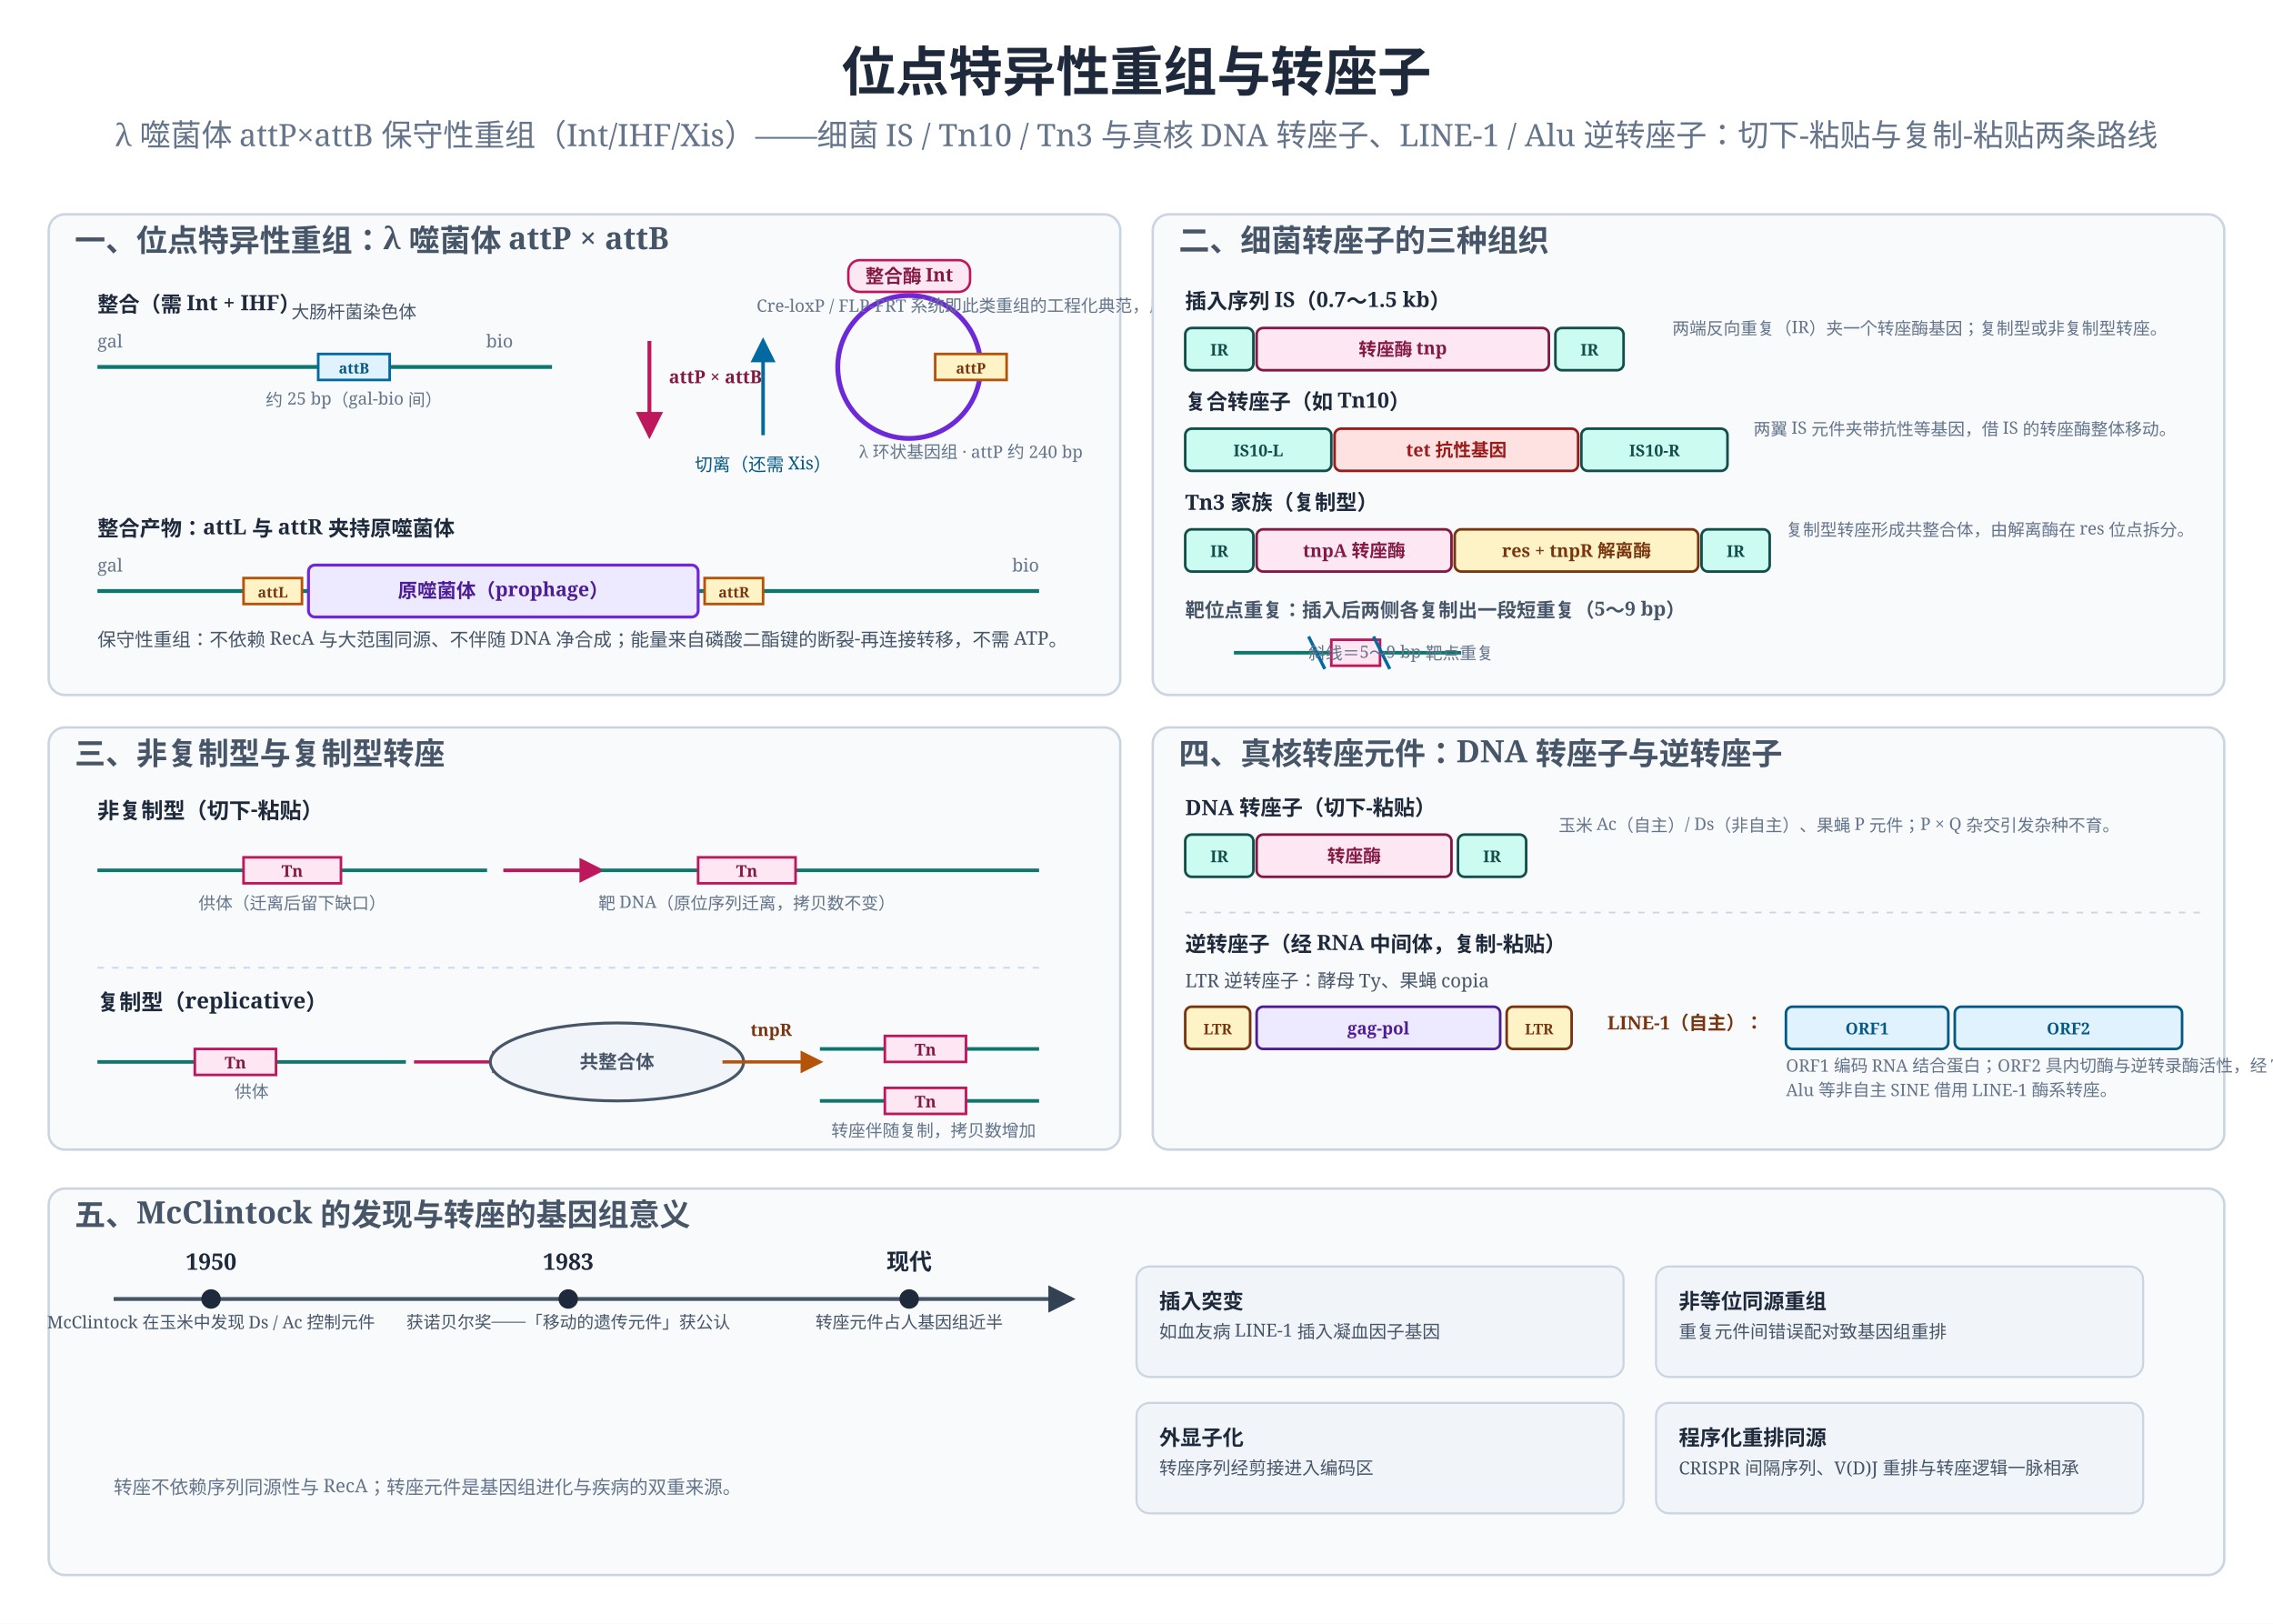
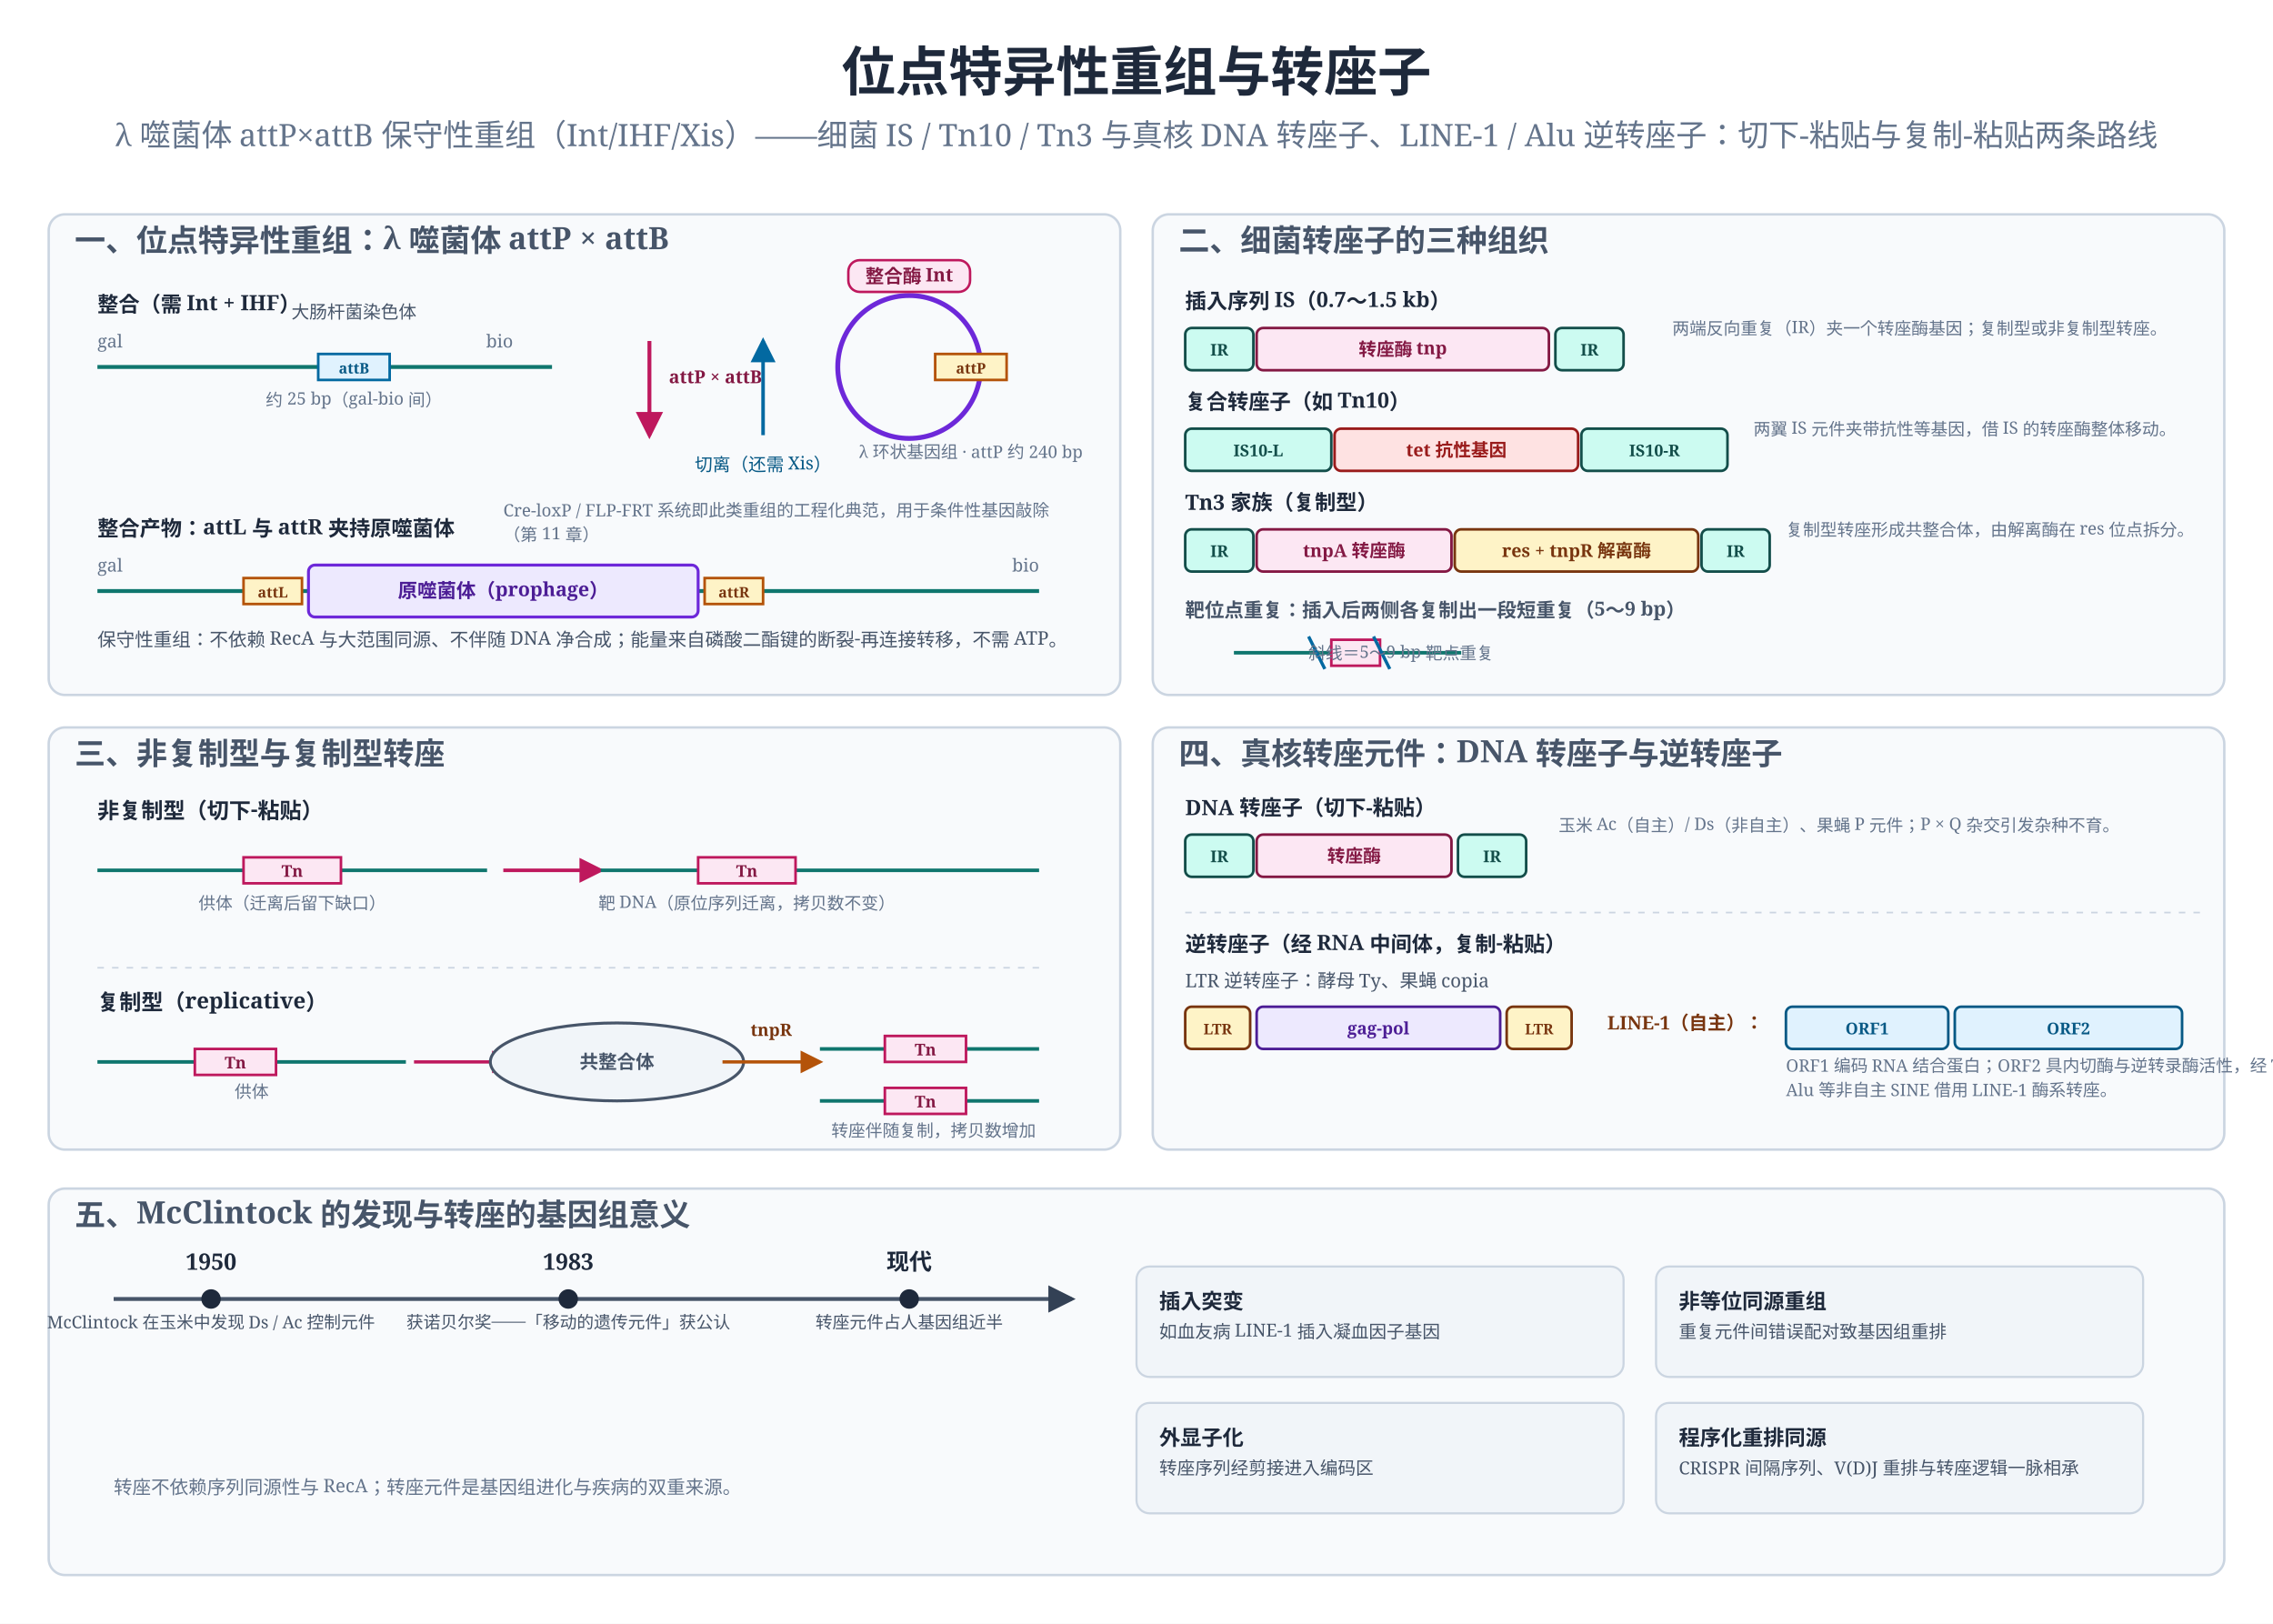
<svg xmlns="http://www.w3.org/2000/svg" width="1400" height="1000" viewBox="0 0 1400 1000" font-family="Noto Serif SC, LXGW WenKai, Songti SC, serif">
  <defs>
    <marker id="arr-ink" viewBox="0 0 10 10" refX="8.5" refY="5" markerWidth="7" markerHeight="7" orient="auto-start-reverse">
      <path d="M0,0 L10,5 L0,10 z" fill="#334155" />
    </marker>
    <marker id="arr-dna" viewBox="0 0 10 10" refX="8.5" refY="5" markerWidth="7" markerHeight="7" orient="auto-start-reverse">
      <path d="M0,0 L10,5 L0,10 z" fill="#0f766e" />
    </marker>
    <marker id="arr-rna" viewBox="0 0 10 10" refX="8.5" refY="5" markerWidth="7" markerHeight="7" orient="auto-start-reverse">
      <path d="M0,0 L10,5 L0,10 z" fill="#b45309" />
    </marker>
    <marker id="arr-pro" viewBox="0 0 10 10" refX="8.5" refY="5" markerWidth="7" markerHeight="7" orient="auto-start-reverse">
      <path d="M0,0 L10,5 L0,10 z" fill="#6d28d9" />
    </marker>
    <marker id="arr-enz" viewBox="0 0 10 10" refX="8.5" refY="5" markerWidth="7" markerHeight="7" orient="auto-start-reverse">
      <path d="M0,0 L10,5 L0,10 z" fill="#be185d" />
    </marker>
    <marker id="arr-acc" viewBox="0 0 10 10" refX="8.5" refY="5" markerWidth="7" markerHeight="7" orient="auto-start-reverse">
      <path d="M0,0 L10,5 L0,10 z" fill="#0369a1" />
    </marker>
    <marker id="arr-ok" viewBox="0 0 10 10" refX="8.5" refY="5" markerWidth="7" markerHeight="7" orient="auto-start-reverse">
      <path d="M0,0 L10,5 L0,10 z" fill="#059669" />
    </marker>
    <marker id="arr-warn" viewBox="0 0 10 10" refX="8.5" refY="5" markerWidth="7" markerHeight="7" orient="auto-start-reverse">
      <path d="M0,0 L10,5 L0,10 z" fill="#b45309" />
    </marker>
    <marker id="arr-bad" viewBox="0 0 10 10" refX="8.5" refY="5" markerWidth="7" markerHeight="7" orient="auto-start-reverse">
      <path d="M0,0 L10,5 L0,10 z" fill="#dc2626" />
    </marker>
    <marker id="arr-mute" viewBox="0 0 10 10" refX="8.5" refY="5" markerWidth="7" markerHeight="7" orient="auto-start-reverse">
      <path d="M0,0 L10,5 L0,10 z" fill="#94a3b8" />
    </marker>
  </defs>
  <rect x="0" y="0" width="1400" height="1000" fill="#ffffff" />
  <text x="700" y="56" text-anchor="middle" font-size="33" font-weight="700" fill="#1e293b">位点特异性重组与转座子</text>
  <text x="700" y="90" text-anchor="middle" font-size="19" fill="#64748b">λ 噬菌体 attP×attB 保守性重组（Int/IHF/Xis）——细菌 IS / Tn10 / Tn3 与真核 DNA 转座子、LINE-1 / Alu 逆转座子：切下-粘贴与复制-粘贴两条路线</text>
  <rect x="30" y="132" width="660" height="296" rx="10" fill="#f8fafc" stroke="#cbd5e1" stroke-width="1.5" />
  <text x="46" y="154.84" font-size="19" fill="#475569" font-weight="700">一、位点特异性重组：λ 噬菌体 attP × attB</text>
  <text x="60" y="192" font-size="13" fill="#1e293b" font-weight="700">整合（需 Int + IHF）</text>
  <line x1="60" y1="226" x2="340" y2="226" stroke="#0f766e" stroke-width="2.4" />
  <text x="60" y="214" font-size="11" fill="#64748b">gal</text>
  <text x="316" y="214" font-size="11" fill="#64748b" text-anchor="end">bio</text>
  <rect x="196" y="218" width="44" height="16" fill="#e0f2fe" stroke="#0369a1" stroke-width="1.6" />
  <text x="218" y="230" font-size="9" fill="#075985" text-anchor="middle" font-weight="700">attB</text>
  <text x="218" y="250" font-size="10.5" fill="#64748b" text-anchor="middle">约 25 bp（gal-bio 间）</text>
  <text x="218" y="196" font-size="11" fill="#475569" text-anchor="middle">大肠杆菌染色体</text>
  <circle cx="560" cy="226" r="44" fill="none" stroke="#6d28d9" stroke-width="3" />
  <rect x="576" y="218" width="44" height="16" fill="#fef3c7" stroke="#b45309" stroke-width="1.6" />
  <text x="598" y="230" font-size="9" fill="#78350f" text-anchor="middle" font-weight="700">attP</text>
  <text x="598" y="282" font-size="10.5" fill="#64748b" text-anchor="middle">λ 环状基因组 · attP 约 240 bp</text>
  <rect x="522.506" y="160.225" width="74.988" height="19.55" rx="7" fill="#fce7f3" stroke="#be185d" stroke-width="1.5" />
  <text x="560" y="174.14" font-size="11.5" fill="#831843" text-anchor="middle" font-weight="700">整合酶 Int</text>
  <line x1="400" y1="210" x2="400" y2="268" stroke="#be185d" stroke-width="2.4" marker-end="url(#arr-enz)" />
  <text x="412" y="236" font-size="11" fill="#831843" font-weight="700">attP × attB</text>
  <line x1="470" y1="268" x2="470" y2="210" stroke="#0369a1" stroke-width="2.2" marker-end="url(#arr-acc)" />
  <text x="470" y="290" font-size="11" fill="#075985" text-anchor="middle">切离（还需 Xis）</text>
  <text x="60" y="330" font-size="13" fill="#1e293b" font-weight="700">整合产物：attL 与 attR 夹持原噬菌体</text>
  <line x1="60" y1="364" x2="640" y2="364" stroke="#0f766e" stroke-width="2.4" />
  <rect x="150" y="356" width="36" height="16" fill="#fef3c7" stroke="#b45309" stroke-width="1.6" />
  <text x="168" y="368" font-size="9" fill="#78350f" text-anchor="middle" font-weight="700">attL</text>
  <rect x="190" y="348" width="240" height="32" rx="4" fill="#ede9fe" stroke="#6d28d9" stroke-width="1.8" />
  <text x="310" y="368" font-size="12" fill="#4c1d95" text-anchor="middle" font-weight="700">原噬菌体（prophage）</text>
  <rect x="434" y="356" width="36" height="16" fill="#fef3c7" stroke="#b45309" stroke-width="1.6" />
  <text x="452" y="368" font-size="9" fill="#78350f" text-anchor="middle" font-weight="700">attR</text>
  <text x="60" y="352" font-size="11" fill="#64748b">gal</text>
  <text x="640" y="352" font-size="11" fill="#64748b" text-anchor="end">bio</text>
  <text x="60" y="398" font-size="11.5" fill="#475569">保守性重组：不依赖 RecA 与大范围同源、不伴随 DNA 净合成；能量来自磷酸二酯键的断裂-再连接转移，不需 ATP。</text>
-   <text x="466" y="192" font-size="10.5" fill="#64748b">Cre-loxP / FLP-FRT 系统即此类重组的工程化典范，用于条件性基因敲除（第 11 章）</text>
+   <text x="310" y="318" font-size="10.5" fill="#64748b">Cre-loxP / FLP-FRT 系统即此类重组的工程化典范，用于条件性基因敲除</text>
+   <text x="310" y="333" font-size="10.5" fill="#64748b">（第 11 章）</text>
  <rect x="710" y="132" width="660" height="296" rx="10" fill="#f8fafc" stroke="#cbd5e1" stroke-width="1.5" />
  <text x="726" y="154.84" font-size="19" fill="#475569" font-weight="700">二、细菌转座子的三种组织</text>
  <text x="730" y="190" font-size="13" fill="#1e293b" font-weight="700">插入序列 IS（0.7～1.5 kb）</text>
  <rect x="730" y="202" width="42" height="26" rx="4" fill="#ccfbf1" stroke="#134e4a" stroke-width="1.6" />
  <text x="751" y="219" font-size="10" fill="#134e4a" text-anchor="middle" font-weight="700">IR</text>
  <rect x="774" y="202" width="180" height="26" rx="4" fill="#fce7f3" stroke="#831843" stroke-width="1.6" />
  <text x="864" y="219" font-size="11" fill="#831843" text-anchor="middle" font-weight="700">转座酶 tnp</text>
  <rect x="958" y="202" width="42" height="26" rx="4" fill="#ccfbf1" stroke="#134e4a" stroke-width="1.6" />
  <text x="979" y="219" font-size="10" fill="#134e4a" text-anchor="middle" font-weight="700">IR</text>
  <text x="1030" y="206" font-size="10.5" fill="#64748b">两端反向重复（IR）夹一个转座酶基因；复制型或非复制型转座。</text>
  <text x="730" y="252" font-size="13" fill="#1e293b" font-weight="700">复合转座子（如 Tn10）</text>
  <rect x="730" y="264" width="90" height="26" rx="4" fill="#ccfbf1" stroke="#134e4a" stroke-width="1.6" />
  <text x="775" y="281" font-size="10" fill="#134e4a" text-anchor="middle" font-weight="700">IS10-L</text>
  <rect x="822" y="264" width="150" height="26" rx="4" fill="#fee2e2" stroke="#991b1b" stroke-width="1.6" />
  <text x="897" y="281" font-size="11" fill="#991b1b" text-anchor="middle" font-weight="700">tet 抗性基因</text>
  <rect x="974" y="264" width="90" height="26" rx="4" fill="#ccfbf1" stroke="#134e4a" stroke-width="1.6" />
  <text x="1019" y="281" font-size="10" fill="#134e4a" text-anchor="middle" font-weight="700">IS10-R</text>
  <text x="1080" y="268" font-size="10.5" fill="#64748b">两翼 IS 元件夹带抗性等基因，借 IS 的转座酶整体移动。</text>
  <text x="730" y="314" font-size="13" fill="#1e293b" font-weight="700">Tn3 家族（复制型）</text>
  <rect x="730" y="326" width="42" height="26" rx="4" fill="#ccfbf1" stroke="#134e4a" stroke-width="1.6" />
  <text x="751" y="343" font-size="10" fill="#134e4a" text-anchor="middle" font-weight="700">IR</text>
  <rect x="774" y="326" width="120" height="26" rx="4" fill="#fce7f3" stroke="#831843" stroke-width="1.6" />
  <text x="834" y="343" font-size="11" fill="#831843" text-anchor="middle" font-weight="700">tnpA 转座酶</text>
  <rect x="896" y="326" width="150" height="26" rx="4" fill="#fef3c7" stroke="#78350f" stroke-width="1.6" />
  <text x="971" y="343" font-size="11" fill="#78350f" text-anchor="middle" font-weight="700">res + tnpR 解离酶</text>
  <rect x="1048" y="326" width="42" height="26" rx="4" fill="#ccfbf1" stroke="#134e4a" stroke-width="1.6" />
  <text x="1069" y="343" font-size="10" fill="#134e4a" text-anchor="middle" font-weight="700">IR</text>
  <text x="1100" y="330" font-size="10.5" fill="#64748b">复制型转座形成共整合体，由解离酶在 res 位点拆分。</text>
  <text x="730" y="380" font-size="12" fill="#475569" font-weight="700">靶位点重复：插入后两侧各复制出一段短重复（5～9 bp）</text>
  <line x1="760" y1="402" x2="900" y2="402" stroke="#0f766e" stroke-width="2.2" />
  <rect x="820" y="394" width="30" height="16" fill="#fce7f3" stroke="#be185d" stroke-width="1.6" />
  <line x1="806" y1="392" x2="816" y2="412" stroke="#0369a1" stroke-width="2" />
  <line x1="846" y1="392" x2="856" y2="412" stroke="#0369a1" stroke-width="2" />
  <text x="920" y="406" font-size="10.5" fill="#64748b" text-anchor="end">斜线＝5～9 bp 靶点重复</text>
  <rect x="30" y="448" width="660" height="260" rx="10" fill="#f8fafc" stroke="#cbd5e1" stroke-width="1.5" />
  <text x="46" y="470.84" font-size="19" fill="#475569" font-weight="700">三、非复制型与复制型转座</text>
  <text x="60" y="504" font-size="13.5" fill="#1e293b" font-weight="700">非复制型（切下-粘贴）</text>
  <line x1="60" y1="536" x2="300" y2="536" stroke="#0f766e" stroke-width="2.2" />
  <rect x="150" y="528" width="60" height="16" fill="#fce7f3" stroke="#be185d" stroke-width="1.6" />
  <text x="180" y="540" font-size="10" fill="#831843" text-anchor="middle" font-weight="700">Tn</text>
  <text x="180" y="560" font-size="10.5" fill="#64748b" text-anchor="middle">供体（迁离后留下缺口）</text>
  <line x1="310" y1="536" x2="370" y2="536" stroke="#be185d" stroke-width="2.2" marker-end="url(#arr-enz)" />
  <line x1="370" y1="536" x2="640" y2="536" stroke="#0f766e" stroke-width="2.2" />
  <rect x="430" y="528" width="60" height="16" fill="#fce7f3" stroke="#be185d" stroke-width="1.6" />
  <text x="460" y="540" font-size="10" fill="#831843" text-anchor="middle" font-weight="700">Tn</text>
  <text x="460" y="560" font-size="10.5" fill="#64748b" text-anchor="middle">靶 DNA（原位序列迁离，拷贝数不变）</text>
  <line x1="60" y1="596" x2="640" y2="596" stroke="#cbd5e1" stroke-width="1" stroke-dasharray="4 5" />
  <text x="60" y="622" font-size="13.5" fill="#1e293b" font-weight="700">复制型（replicative）</text>
  <line x1="60" y1="654" x2="250" y2="654" stroke="#0f766e" stroke-width="2.2" />
  <rect x="120" y="646" width="50" height="16" fill="#fce7f3" stroke="#be185d" stroke-width="1.6" />
  <text x="145" y="658" font-size="10" fill="#831843" text-anchor="middle" font-weight="700">Tn</text>
  <text x="155" y="676" font-size="10.5" fill="#64748b" text-anchor="middle">供体</text>
  <line x1="255" y1="654" x2="315" y2="654" stroke="#be185d" stroke-width="2" marker-end="url(#arr-enz)" />
  <ellipse cx="380" cy="654" rx="78" ry="24" fill="#f1f5f9" stroke="#475569" stroke-width="1.8" />
  <text x="380" y="658" font-size="11.5" fill="#475569" text-anchor="middle" font-weight="700">共整合体</text>
  <line x1="445" y1="654" x2="505" y2="654" stroke="#b45309" stroke-width="2" marker-end="url(#arr-rna)" />
  <text x="475" y="638" font-size="10.5" fill="#78350f" text-anchor="middle" font-weight="700">tnpR</text>
  <line x1="505" y1="646" x2="640" y2="646" stroke="#0f766e" stroke-width="2.2" />
  <rect x="545" y="638" width="50" height="16" fill="#fce7f3" stroke="#be185d" stroke-width="1.6" />
  <text x="570" y="650" font-size="10" fill="#831843" text-anchor="middle" font-weight="700">Tn</text>
  <line x1="505" y1="678" x2="640" y2="678" stroke="#0f766e" stroke-width="2.2" />
  <rect x="545" y="670" width="50" height="16" fill="#fce7f3" stroke="#be185d" stroke-width="1.6" />
  <text x="570" y="682" font-size="10" fill="#831843" text-anchor="middle" font-weight="700">Tn</text>
  <text x="575" y="700" font-size="10.5" fill="#64748b" text-anchor="middle">转座伴随复制，拷贝数增加</text>
  <rect x="710" y="448" width="660" height="260" rx="10" fill="#f8fafc" stroke="#cbd5e1" stroke-width="1.5" />
  <text x="726" y="470.84" font-size="19" fill="#475569" font-weight="700">四、真核转座元件：DNA 转座子与逆转座子</text>
  <text x="730" y="502" font-size="13" fill="#1e293b" font-weight="700">DNA 转座子（切下-粘贴）</text>
  <rect x="730" y="514" width="42" height="26" rx="4" fill="#ccfbf1" stroke="#134e4a" stroke-width="1.6" />
  <text x="751" y="531" font-size="10" fill="#134e4a" text-anchor="middle" font-weight="700">IR</text>
  <rect x="774" y="514" width="120" height="26" rx="4" fill="#fce7f3" stroke="#831843" stroke-width="1.6" />
  <text x="834" y="531" font-size="11" fill="#831843" text-anchor="middle" font-weight="700">转座酶</text>
  <rect x="898" y="514" width="42" height="26" rx="4" fill="#ccfbf1" stroke="#134e4a" stroke-width="1.6" />
  <text x="919" y="531" font-size="10" fill="#134e4a" text-anchor="middle" font-weight="700">IR</text>
  <text x="960" y="512" font-size="10.5" fill="#64748b">玉米 Ac（自主）/ Ds（非自主）、果蝇 P 元件；P × Q 杂交引发杂种不育。</text>
  <line x1="730" y1="562" x2="1360" y2="562" stroke="#cbd5e1" stroke-width="1" stroke-dasharray="4 5" />
  <text x="730" y="586" font-size="13" fill="#1e293b" font-weight="700">逆转座子（经 RNA 中间体，复制-粘贴）</text>
  <text x="730" y="608" font-size="11.5" fill="#475569">LTR 逆转座子：酵母 Ty、果蝇 copia</text>
  <rect x="730" y="620" width="40" height="26" rx="4" fill="#fef3c7" stroke="#78350f" stroke-width="1.6" />
  <text x="750" y="637" font-size="9" fill="#78350f" text-anchor="middle" font-weight="700">LTR</text>
  <rect x="774" y="620" width="150" height="26" rx="4" fill="#ede9fe" stroke="#4c1d95" stroke-width="1.6" />
  <text x="849" y="637" font-size="10.5" fill="#4c1d95" text-anchor="middle" font-weight="700">gag-pol</text>
  <rect x="928" y="620" width="40" height="26" rx="4" fill="#fef3c7" stroke="#78350f" stroke-width="1.6" />
  <text x="948" y="637" font-size="9" fill="#78350f" text-anchor="middle" font-weight="700">LTR</text>
  <text x="990" y="634" font-size="11.5" fill="#78350f" font-weight="700">LINE-1（自主）：</text>
  <rect x="1100" y="620" width="100" height="26" rx="4" fill="#e0f2fe" stroke="#075985" stroke-width="1.6" />
  <text x="1150" y="637" font-size="10" fill="#075985" text-anchor="middle" font-weight="700">ORF1</text>
  <rect x="1204" y="620" width="140" height="26" rx="4" fill="#e0f2fe" stroke="#075985" stroke-width="1.6" />
  <text x="1274" y="637" font-size="10" fill="#075985" text-anchor="middle" font-weight="700">ORF2</text>
  <text x="1100" y="660" font-size="10.5" fill="#64748b">ORF1 编码 RNA 结合蛋白；ORF2 具内切酶与逆转录酶活性，经 TPRT 插入新拷贝。</text>
  <text x="1100" y="675" font-size="10.5" fill="#64748b">Alu 等非自主 SINE 借用 LINE-1 酶系转座。</text>
  <rect x="30" y="732" width="1340" height="238" rx="10" fill="#f8fafc" stroke="#cbd5e1" stroke-width="1.5" />
  <text x="46" y="754.84" font-size="19" fill="#475569" font-weight="700">五、McClintock 的发现与转座的基因组意义</text>
  <line x1="70" y1="800" x2="660" y2="800" stroke="#475569" stroke-width="2.4" marker-end="url(#arr-ink)" />
  <circle cx="130" cy="800" r="6" fill="#1e293b" />
  <text x="130" y="782" font-size="14" fill="#1e293b" text-anchor="middle" font-weight="700">1950</text>
  <text x="130" y="818" font-size="10.5" fill="#475569" text-anchor="middle">McClintock 在玉米中发现 Ds / Ac 控制元件</text>
  <circle cx="350" cy="800" r="6" fill="#1e293b" />
  <text x="350" y="782" font-size="14" fill="#1e293b" text-anchor="middle" font-weight="700">1983</text>
  <text x="350" y="818" font-size="10.5" fill="#475569" text-anchor="middle">获诺贝尔奖——「移动的遗传元件」获公认</text>
  <circle cx="560" cy="800" r="6" fill="#1e293b" />
  <text x="560" y="782" font-size="14" fill="#1e293b" text-anchor="middle" font-weight="700">现代</text>
  <text x="560" y="818" font-size="10.5" fill="#475569" text-anchor="middle">转座元件占人基因组近半</text>
  <rect x="700" y="780" width="300" height="68" rx="8" fill="#f1f5f9" stroke="#cbd5e1" stroke-width="1.3" />
  <text x="714" y="806" font-size="13" fill="#1e293b" font-weight="700">插入突变</text>
  <text x="714" y="824" font-size="11" fill="#475569">如血友病 LINE-1 插入凝血因子基因</text>
  <rect x="1020" y="780" width="300" height="68" rx="8" fill="#f1f5f9" stroke="#cbd5e1" stroke-width="1.3" />
  <text x="1034" y="806" font-size="13" fill="#1e293b" font-weight="700">非等位同源重组</text>
  <text x="1034" y="824" font-size="11" fill="#475569">重复元件间错误配对致基因组重排</text>
  <rect x="700" y="864" width="300" height="68" rx="8" fill="#f1f5f9" stroke="#cbd5e1" stroke-width="1.3" />
  <text x="714" y="890" font-size="13" fill="#1e293b" font-weight="700">外显子化</text>
  <text x="714" y="908" font-size="11" fill="#475569">转座序列经剪接进入编码区</text>
  <rect x="1020" y="864" width="300" height="68" rx="8" fill="#f1f5f9" stroke="#cbd5e1" stroke-width="1.3" />
  <text x="1034" y="890" font-size="13" fill="#1e293b" font-weight="700">程序化重排同源</text>
  <text x="1034" y="908" font-size="11" fill="#475569">CRISPR 间隔序列、V(D)J 重排与转座逻辑一脉相承</text>
  <text x="70" y="920" font-size="11.5" fill="#64748b">转座不依赖序列同源性与 RecA；转座元件是基因组进化与疾病的双重来源。</text>
</svg>
